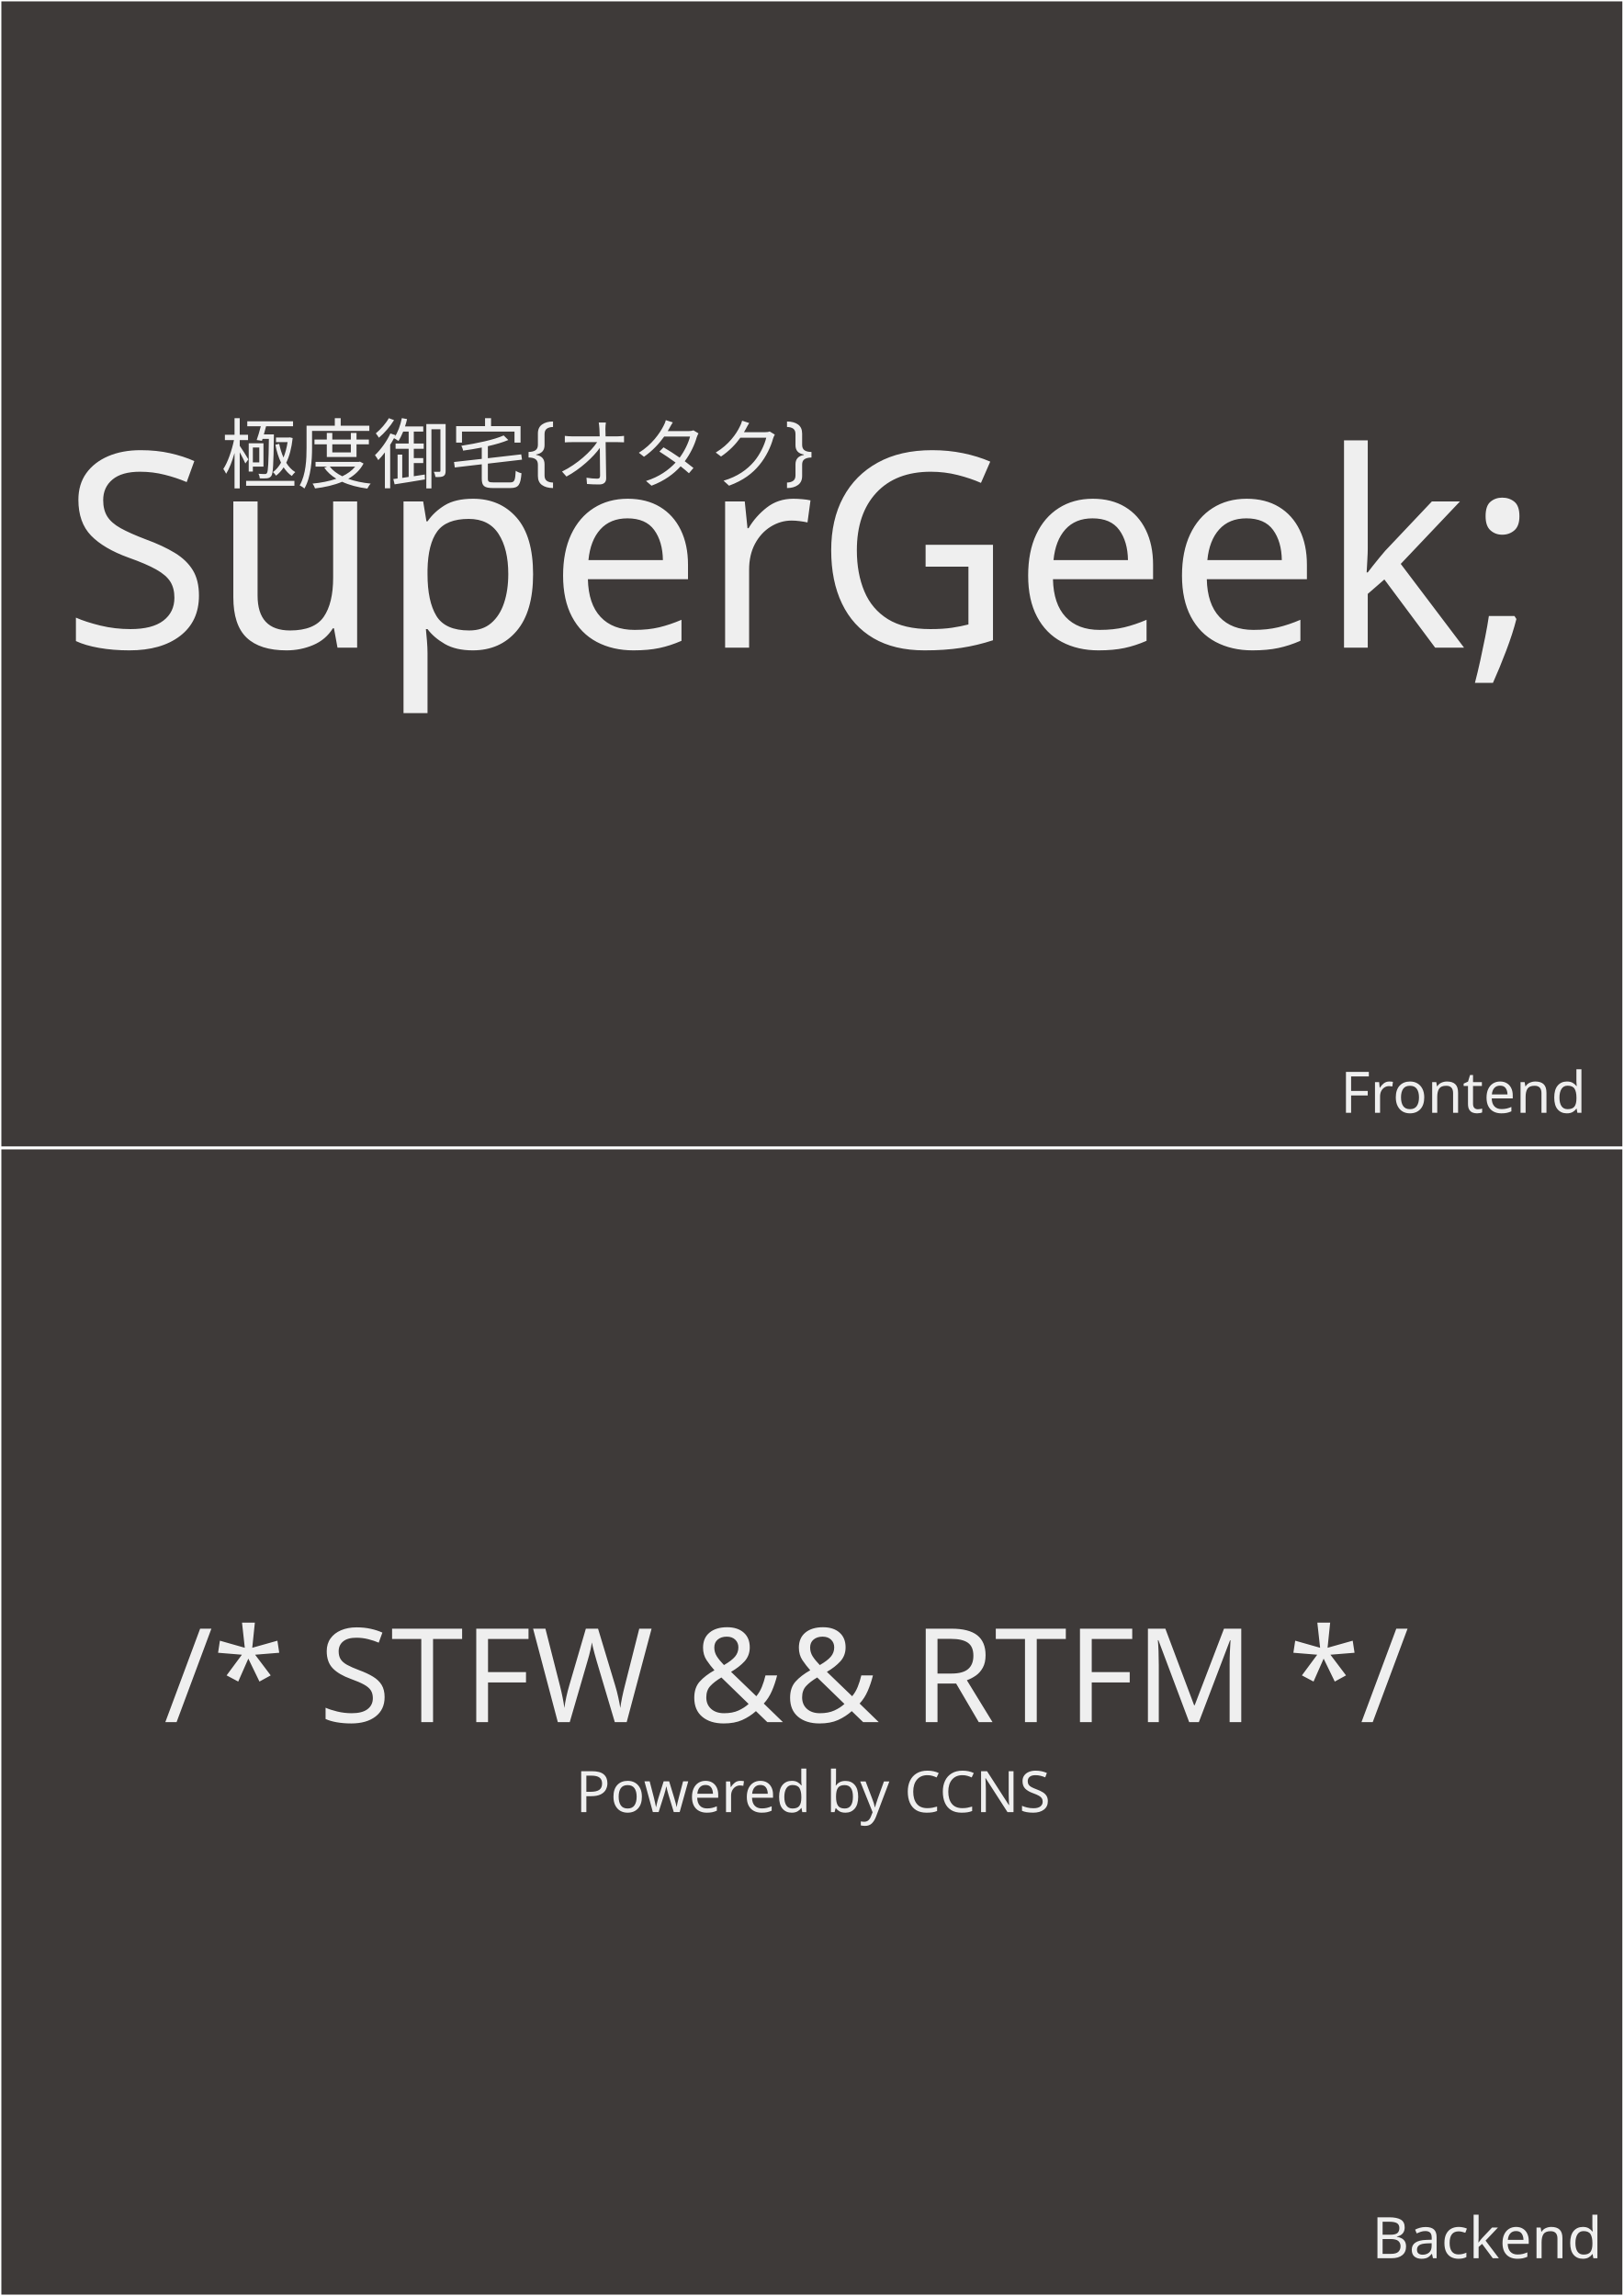
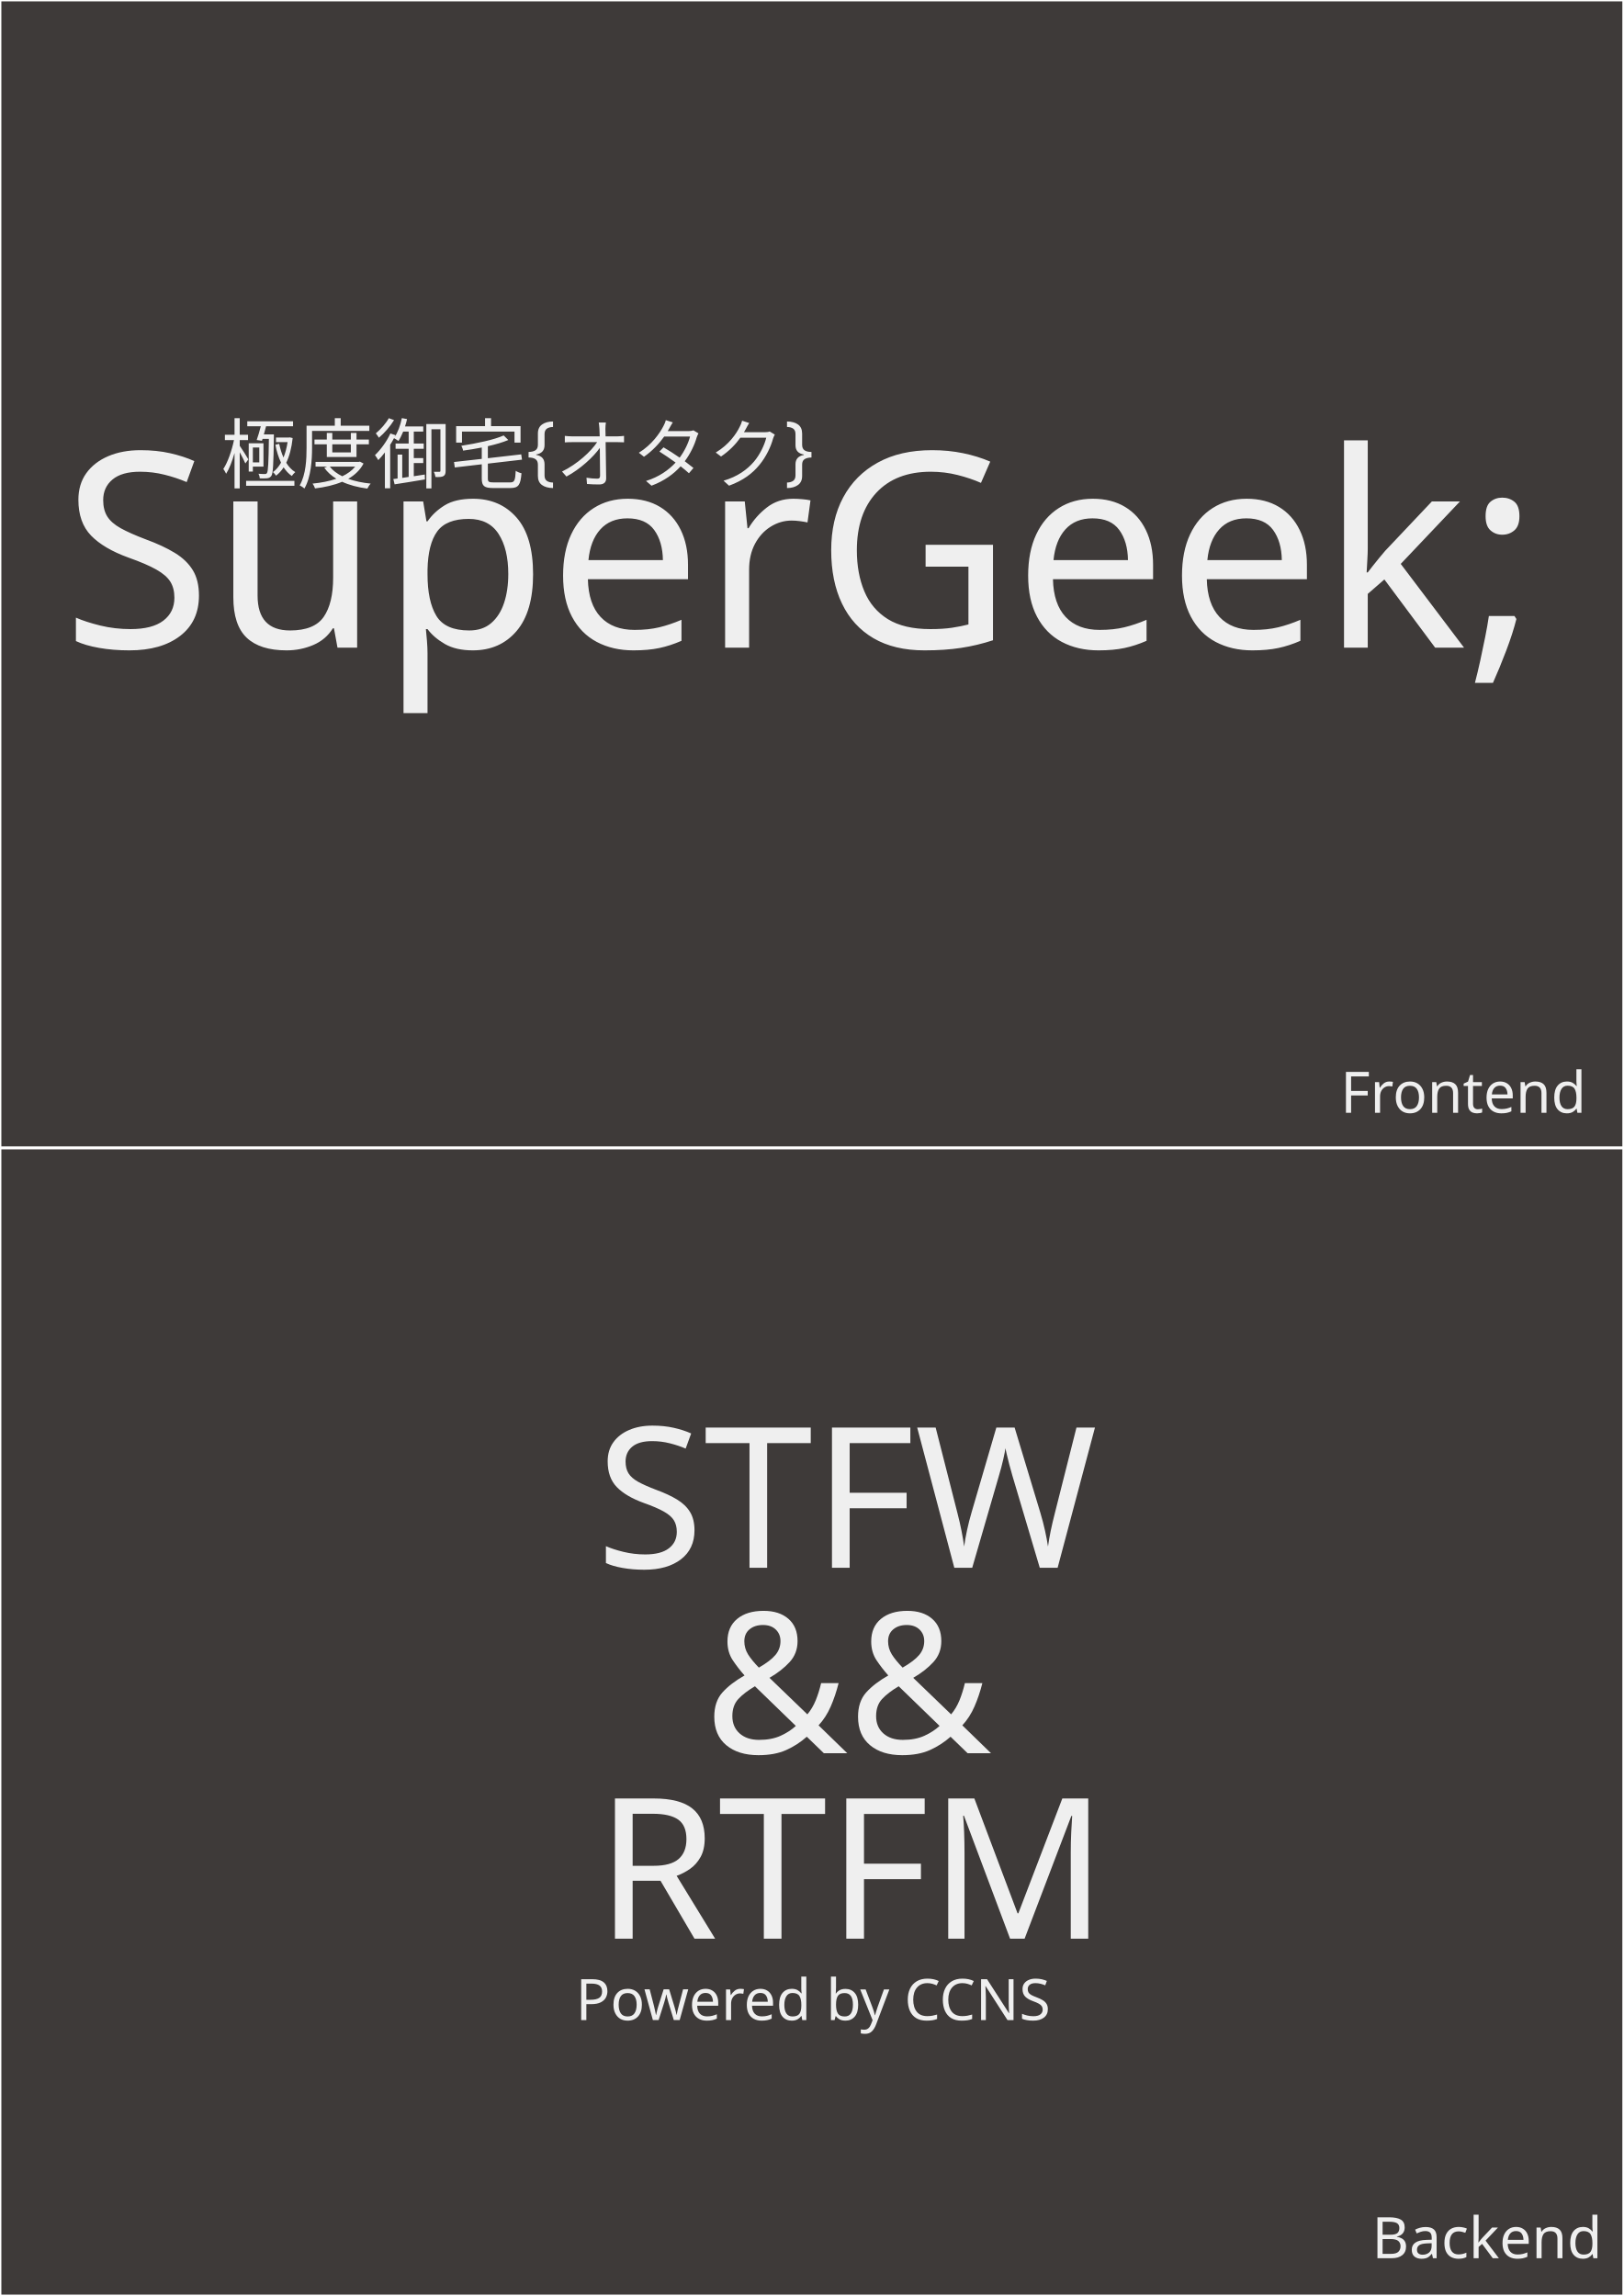
<svg xmlns="http://www.w3.org/2000/svg" version="1.1" x="0px" y="0px" width="595.28px" height="841.89px" viewBox="0 0 595.28 841.89" enable-background="new 0 0 595.28 841.89" xml:space="preserve">
  <defs>
    <style type="text/css">
		
			@font-face {
				font-family: 'Consolas-Bold';
				src: url(../font/consolab.ttf);
			}
			@font-face {
				font-family: 'NotoSansCJKjp-Bold-90ms-RKSJ-H';
				src: url(../font/NotoSansCJKjp-Bold.otf);
			}
		
	</style>
  </defs>
  <g id="background">
    <rect fill="#3E3A39" stroke="#FFFFFF" stroke-miterlimit="10" width="595.28" height="420.945" />
-     <rect y="420.945" fill="#3E3A39" stroke="#FFFFFF" stroke-miterlimit="10" width="595.28" height="420.944" />
+     <rect x="0.001" y="420.944" fill="#3E3A39" stroke="#FFFFFF" stroke-miterlimit="10" width="595.28" height="420.944" />
    <text transform="matrix(1 0 0 1 491.417 408.0337)" fill="#EFEFEF" font-family="'Consolas-Bold'" font-size="21">Frontend</text>
    <text transform="matrix(1 0 0 1 502.9629 828.0332)" fill="#EFEFEF" font-family="'Consolas-Bold'" font-size="21">Backend</text>
  </g>
-   <g id="frontend">
+   <g id="frontend-comment">
    <g>
      <text transform="matrix(1 0 0 1 22.7383 237.4731)" fill="#EFEFEF" font-family="'Consolas-Bold'" font-size="100">SuperGeek;</text>
      <text transform="matrix(1 0 0 1 80.9985 176.8574)" fill="#EFEFEF" font-family="'NotoSansCJKjp-Bold-90ms-RKSJ-H'" font-size="28">極度御宅{オタク}</text>
    </g>
  </g>
-   <g id="backend">
-     <g>
+   <g id="backend" display="none">
+     <g display="inline">
      <text transform="matrix(1 0 0 1 60.125 631.4648)" fill="#EFEFEF" font-family="'Consolas-Bold'" font-size="48">/* STFW &amp;&amp; RTFM */</text>
      <text transform="matrix(1 0 0 1 211.0464 664.4629)" fill="#EFEFEF" font-family="'Consolas-Bold'" font-size="21">Powered by CCNS</text>
    </g>
  </g>
+   <g id="frontend-twoline">
+     <g>
+       <text transform="matrix(1 0 0 1 218.4692 574.8643)">
+         <tspan x="0" y="0" fill="#EFEFEF" font-family="'Consolas-Bold'" font-size="72">STFW</tspan>
+         <tspan x="39.586" y="68" fill="#EFEFEF" font-family="'Consolas-Bold'" font-size="72">&amp;&amp;</tspan>
+         <tspan x="0" y="136" fill="#EFEFEF" font-family="'Consolas-Bold'" font-size="72">RTFM</tspan>
+       </text>
+       <text transform="matrix(1 0 0 1 211.0469 740.7207)" fill="#EFEFEF" font-family="'Consolas-Bold'" font-size="21">Powered by CCNS</text>
+     </g>
+   </g>
</svg>
